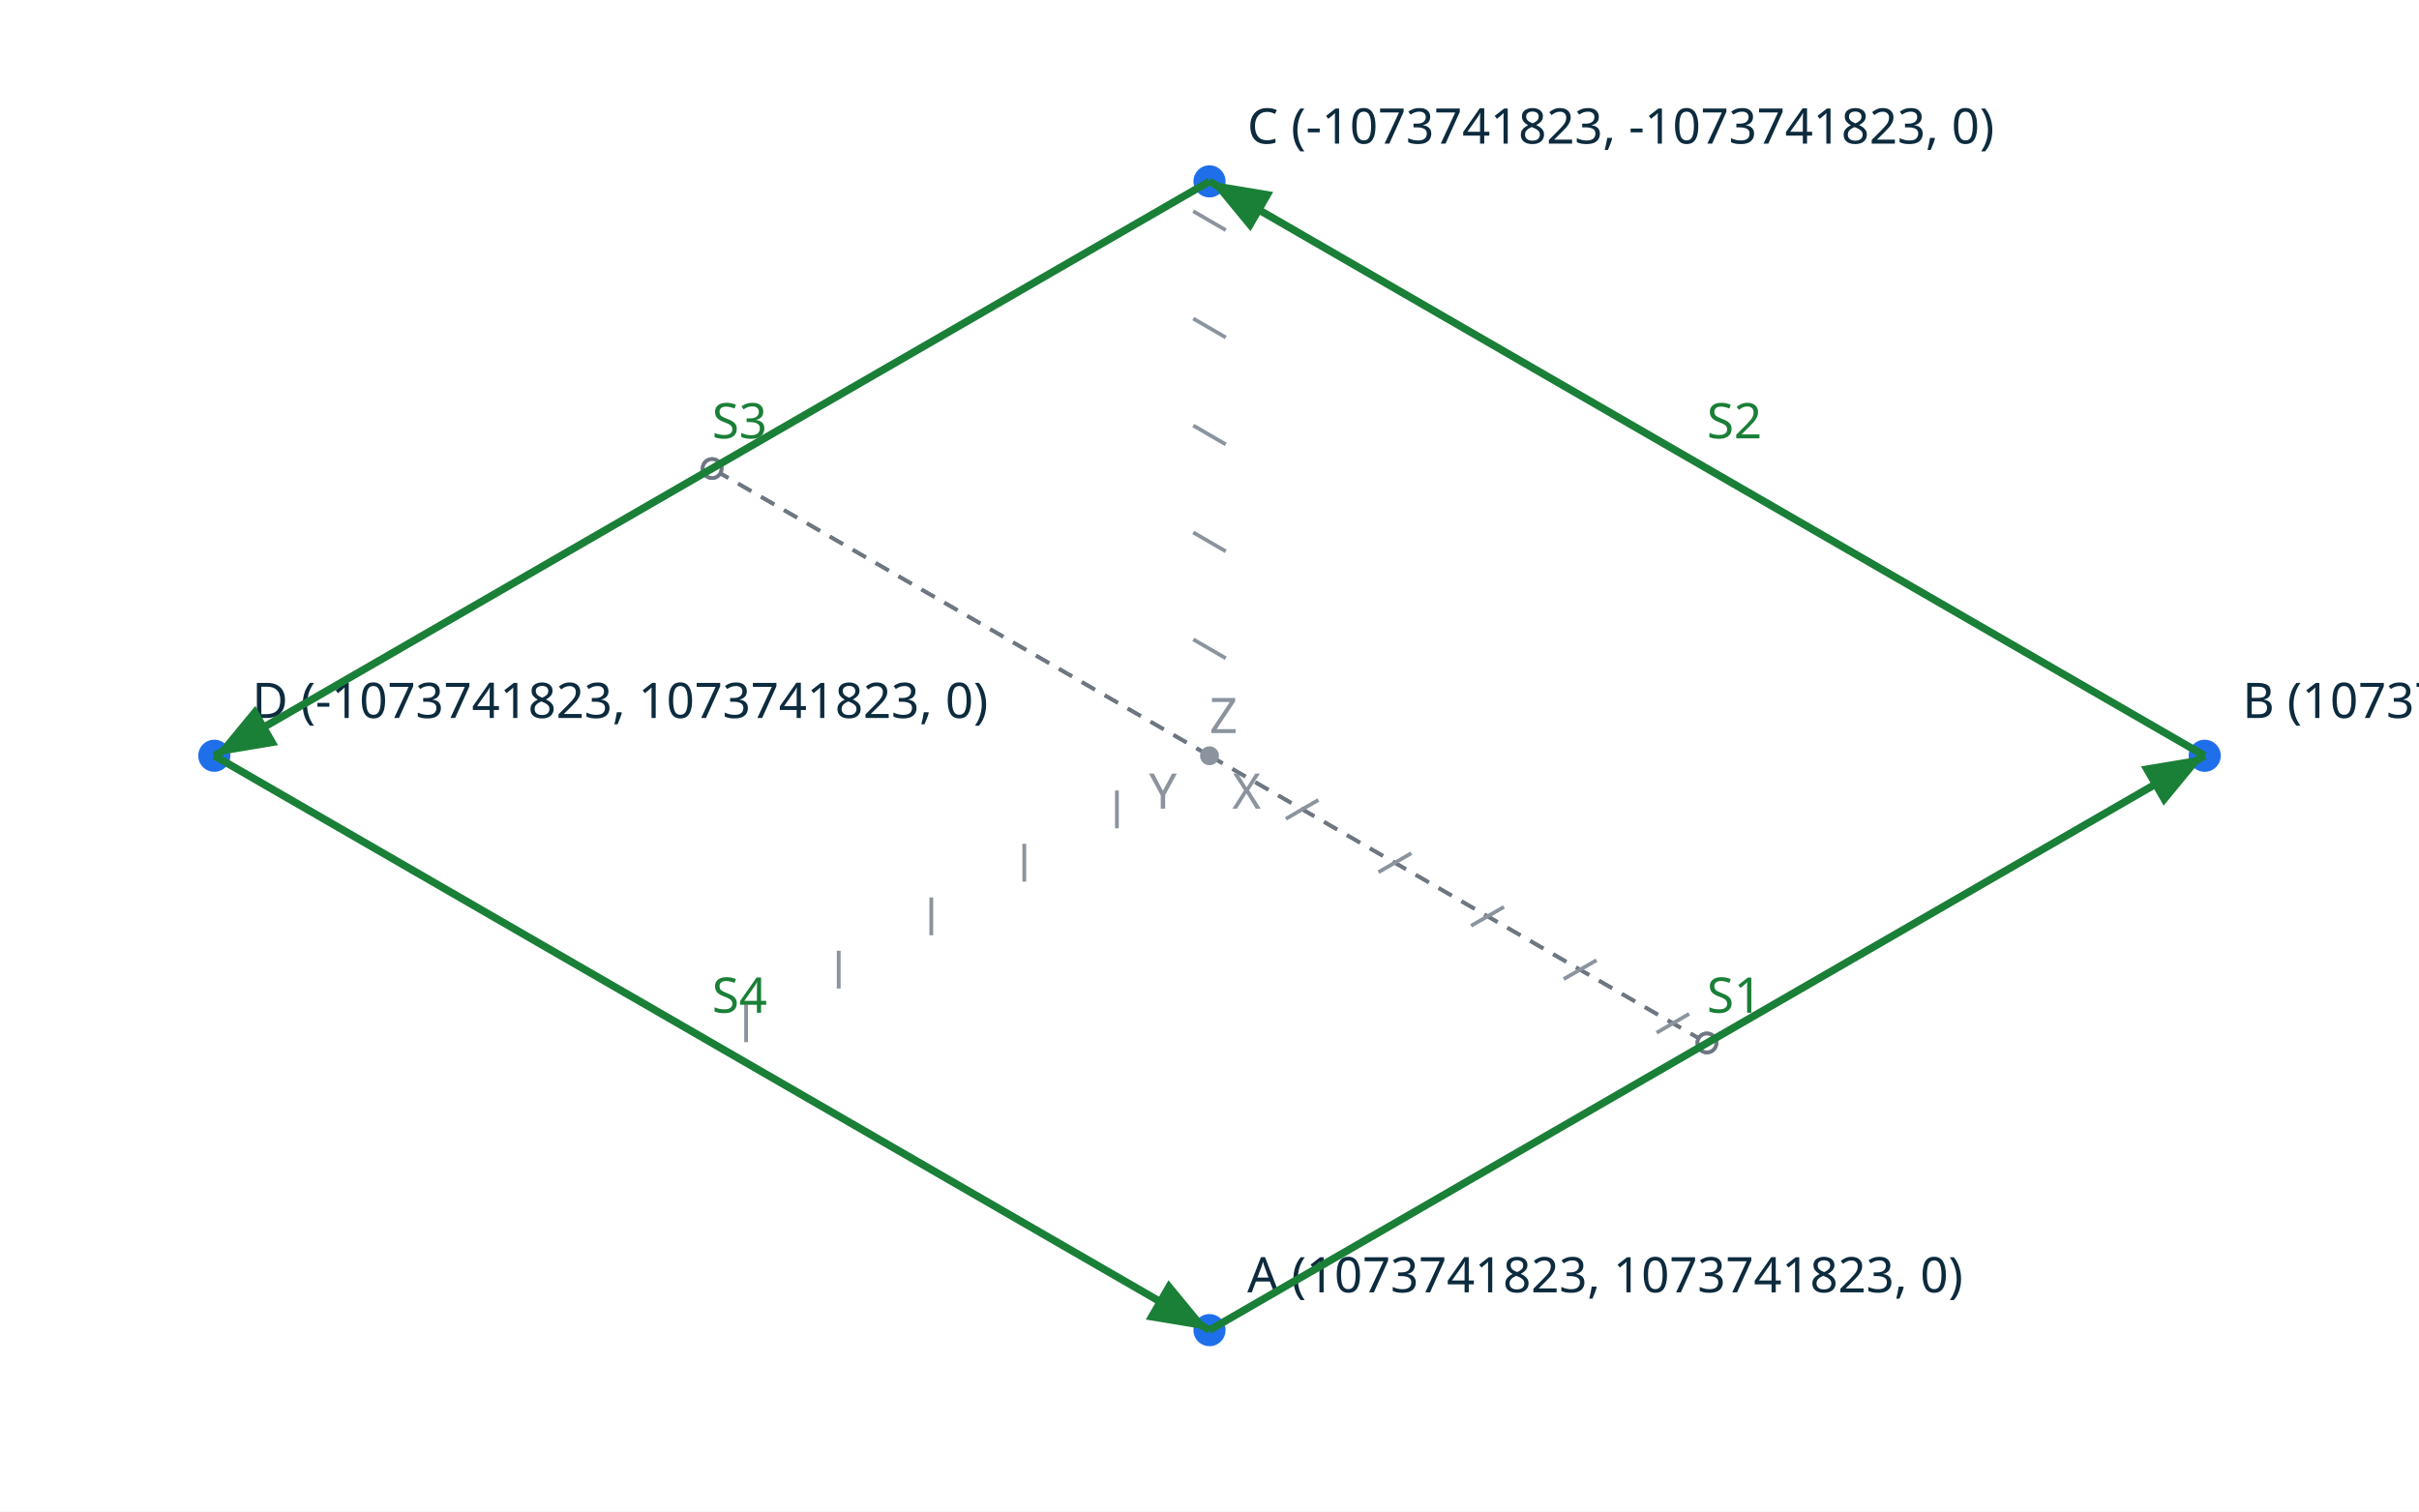
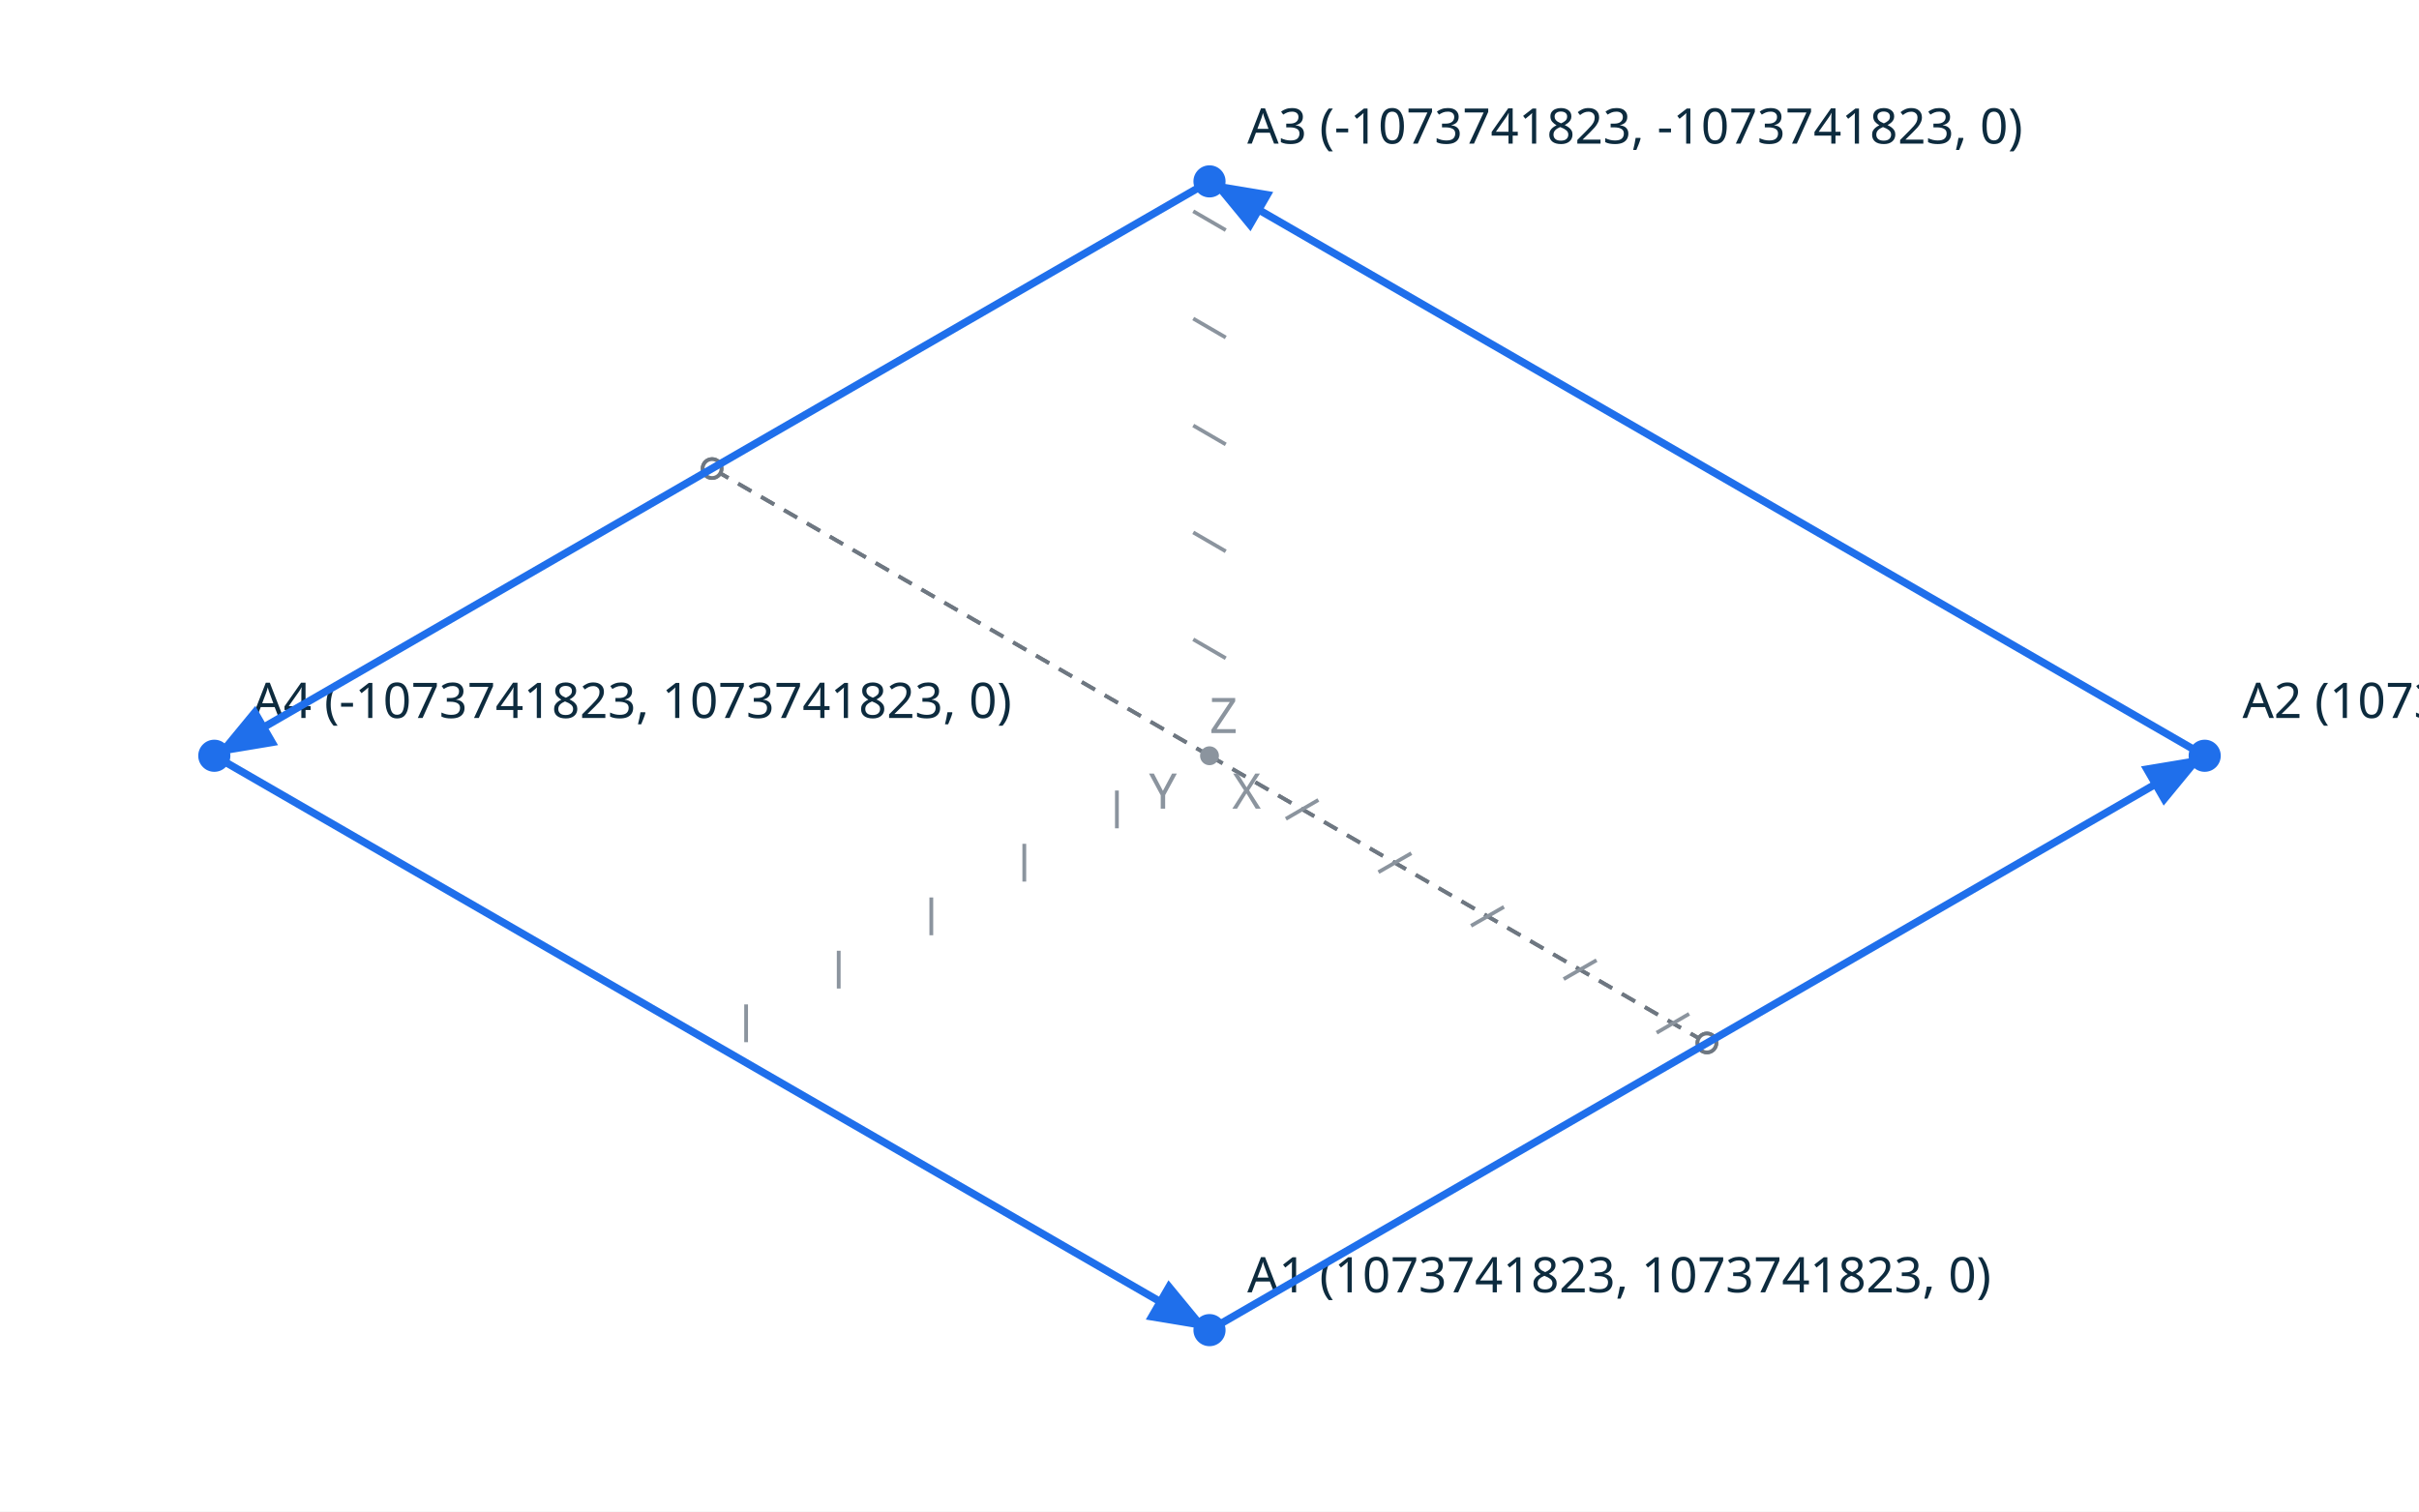
<svg xmlns="http://www.w3.org/2000/svg" viewBox="0 0 640 400" width="640" height="400">
  <rect width="640" height="400" fill="#ffffff" />
  <line x1="320.0" y1="200.0" x2="451.6" y2="276.0" stroke="#6e7781" stroke-width="1.0" stroke-dasharray="4 3" />
  <line x1="451.6" y1="276.0" x2="320.0" y2="352.0" stroke="#6e7781" stroke-width="1.0" stroke-dasharray="4 3" />
  <circle cx="451.6" cy="276.0" r="2.5" fill="#ffffff" stroke="#6e7781" stroke-width="1.0" />
  <circle cx="320.0" cy="352.0" r="2.5" fill="#ffffff" stroke="#6e7781" stroke-width="1.0" />
  <line x1="320.0" y1="200.0" x2="451.6" y2="276.0" stroke="#6e7781" stroke-width="1.0" stroke-dasharray="4 3" />
  <line x1="451.6" y1="276.0" x2="583.3" y2="200.0" stroke="#6e7781" stroke-width="1.0" stroke-dasharray="4 3" />
  <circle cx="451.6" cy="276.0" r="2.5" fill="#ffffff" stroke="#6e7781" stroke-width="1.0" />
  <circle cx="583.3" cy="200.0" r="2.5" fill="#ffffff" stroke="#6e7781" stroke-width="1.0" />
  <line x1="320.0" y1="200.0" x2="188.4" y2="124.0" stroke="#6e7781" stroke-width="1.0" stroke-dasharray="4 3" />
  <line x1="188.4" y1="124.0" x2="320.0" y2="48.0" stroke="#6e7781" stroke-width="1.0" stroke-dasharray="4 3" />
  <circle cx="188.4" cy="124.0" r="2.5" fill="#ffffff" stroke="#6e7781" stroke-width="1.0" />
  <circle cx="320.0" cy="48.0" r="2.5" fill="#ffffff" stroke="#6e7781" stroke-width="1.0" />
  <line x1="320.0" y1="200.0" x2="188.4" y2="124.0" stroke="#6e7781" stroke-width="1.0" stroke-dasharray="4 3" />
  <line x1="188.4" y1="124.0" x2="56.7" y2="200.0" stroke="#6e7781" stroke-width="1.0" stroke-dasharray="4 3" />
  <circle cx="188.4" cy="124.0" r="2.5" fill="#ffffff" stroke="#6e7781" stroke-width="1.0" />
  <circle cx="56.7" cy="200.0" r="2.5" fill="#ffffff" stroke="#6e7781" stroke-width="1.0" />
  <line x1="320.0" y1="200.0" x2="320.0" y2="200.0" stroke="#8b949e" stroke-width="1.0" stroke-dasharray="4 3" />
  <text x="326.0" y="214.0" fill="#8b949e" font-family="sans-serif" font-size="13">X</text>
  <line x1="320.0" y1="200.0" x2="320.0" y2="200.0" stroke="#8b949e" stroke-width="1.0" stroke-dasharray="4 3" />
  <text x="304.0" y="214.0" fill="#8b949e" font-family="sans-serif" font-size="13">Y</text>
  <line x1="320.0" y1="200.0" x2="320.0" y2="200.0" stroke="#8b949e" stroke-width="1.0" stroke-dasharray="4 3" />
  <text x="320.0" y="194.0" fill="#8b949e" font-family="sans-serif" font-size="13">Z</text>
  <circle cx="320.0" cy="200.0" r="2.5" fill="#8b949e" />
  <line x1="348.8" y1="211.7" x2="340.2" y2="216.7" stroke="#8b949e" stroke-width="1.0" />
  <line x1="373.4" y1="225.8" x2="364.7" y2="230.8" stroke="#8b949e" stroke-width="1.0" />
  <line x1="397.9" y1="240.0" x2="389.2" y2="245.0" stroke="#8b949e" stroke-width="1.0" />
  <line x1="422.4" y1="254.1" x2="413.7" y2="259.1" stroke="#8b949e" stroke-width="1.0" />
  <line x1="446.9" y1="268.3" x2="438.3" y2="273.3" stroke="#8b949e" stroke-width="1.0" />
  <line x1="295.5" y1="219.2" x2="295.5" y2="209.2" stroke="#8b949e" stroke-width="1.0" />
  <line x1="271.0" y1="233.3" x2="271.0" y2="223.3" stroke="#8b949e" stroke-width="1.0" />
  <line x1="246.4" y1="247.5" x2="246.4" y2="237.5" stroke="#8b949e" stroke-width="1.0" />
  <line x1="221.9" y1="261.6" x2="221.9" y2="251.6" stroke="#8b949e" stroke-width="1.0" />
  <line x1="197.4" y1="275.8" x2="197.4" y2="265.8" stroke="#8b949e" stroke-width="1.0" />
  <line x1="315.7" y1="169.2" x2="324.3" y2="174.2" stroke="#8b949e" stroke-width="1.0" />
  <line x1="315.7" y1="140.9" x2="324.3" y2="145.9" stroke="#8b949e" stroke-width="1.0" />
  <line x1="315.7" y1="112.6" x2="324.3" y2="117.6" stroke="#8b949e" stroke-width="1.0" />
  <line x1="315.7" y1="84.3" x2="324.3" y2="89.3" stroke="#8b949e" stroke-width="1.0" />
  <line x1="315.7" y1="55.9" x2="324.3" y2="60.9" stroke="#8b949e" stroke-width="1.0" />
  <circle cx="320.0" cy="352.0" r="5.0" fill="#1f6feb" stroke="#ffffff" stroke-width="1.5" />
-   <text x="330.0" y="342.0" fill="#0d2b3e" font-family="sans-serif" font-size="13">A (1073741823, 1073741823, 0)</text>
+   <text x="330.0" y="342.0" fill="#0d2b3e" font-family="sans-serif" font-size="13">A1 (1073741823, 1073741823, 0)</text>
  <circle cx="583.3" cy="200.0" r="5.0" fill="#1f6feb" stroke="#ffffff" stroke-width="1.5" />
-   <text x="593.3" y="190.0" fill="#0d2b3e" font-family="sans-serif" font-size="13">B (1073741823, -1073741823, 0)</text>
+   <text x="593.3" y="190.0" fill="#0d2b3e" font-family="sans-serif" font-size="13">A2 (1073741823, -1073741823, 0)</text>
  <circle cx="320.0" cy="48.0" r="5.0" fill="#1f6feb" stroke="#ffffff" stroke-width="1.5" />
-   <text x="330.0" y="38.0" fill="#0d2b3e" font-family="sans-serif" font-size="13">C (-1073741823, -1073741823, 0)</text>
+   <text x="330.0" y="38.0" fill="#0d2b3e" font-family="sans-serif" font-size="13">A3 (-1073741823, -1073741823, 0)</text>
  <circle cx="56.7" cy="200.0" r="5.0" fill="#1f6feb" stroke="#ffffff" stroke-width="1.5" />
-   <text x="66.7" y="190.0" fill="#0d2b3e" font-family="sans-serif" font-size="13">D (-1073741823, 1073741823, 0)</text>
+   <text x="66.7" y="190.0" fill="#0d2b3e" font-family="sans-serif" font-size="13">A4 (-1073741823, 1073741823, 0)</text>
  <defs>
    <marker id="arrow" markerWidth="10" markerHeight="10" refX="8" refY="3" orient="auto">
      <path d="M0,0 L8,3 L0,6 z" fill="#1a7f37" />
    </marker>
+     <marker id="arrow1" markerWidth="10" markerHeight="10" refX="8" refY="3" orient="auto">
+       <path d="M0,0 L8,3 L0,6 z" fill="#1f6feb" />
+     </marker>
  </defs>
-   <line x1="320.0" y1="352.0" x2="583.3" y2="200.0" stroke="#1a7f37" stroke-width="2.0" marker-end="url(#arrow)" />
-   <text x="451.6" y="268.0" fill="#1a7f37" font-family="sans-serif" font-size="13">S1</text>
-   <line x1="583.3" y1="200.0" x2="320.0" y2="48.0" stroke="#1a7f37" stroke-width="2.0" marker-end="url(#arrow)" />
-   <text x="451.6" y="116.0" fill="#1a7f37" font-family="sans-serif" font-size="13">S2</text>
-   <line x1="320.0" y1="48.0" x2="56.7" y2="200.0" stroke="#1a7f37" stroke-width="2.0" marker-end="url(#arrow)" />
-   <text x="188.4" y="116.0" fill="#1a7f37" font-family="sans-serif" font-size="13">S3</text>
-   <line x1="56.7" y1="200.0" x2="320.0" y2="352.0" stroke="#1a7f37" stroke-width="2.0" marker-end="url(#arrow)" />
-   <text x="188.4" y="268.0" fill="#1a7f37" font-family="sans-serif" font-size="13">S4</text>
+   <line x1="320.0" y1="352.0" x2="583.3" y2="200.0" stroke="#1f6feb" stroke-width="2.0" marker-end="url(#arrow1)" />
+   <line x1="583.3" y1="200.0" x2="320.0" y2="48.0" stroke="#1f6feb" stroke-width="2.0" marker-end="url(#arrow1)" />
+   <line x1="320.0" y1="48.0" x2="56.7" y2="200.0" stroke="#1f6feb" stroke-width="2.0" marker-end="url(#arrow1)" />
+   <line x1="56.7" y1="200.0" x2="320.0" y2="352.0" stroke="#1f6feb" stroke-width="2.0" marker-end="url(#arrow1)" />
</svg>
